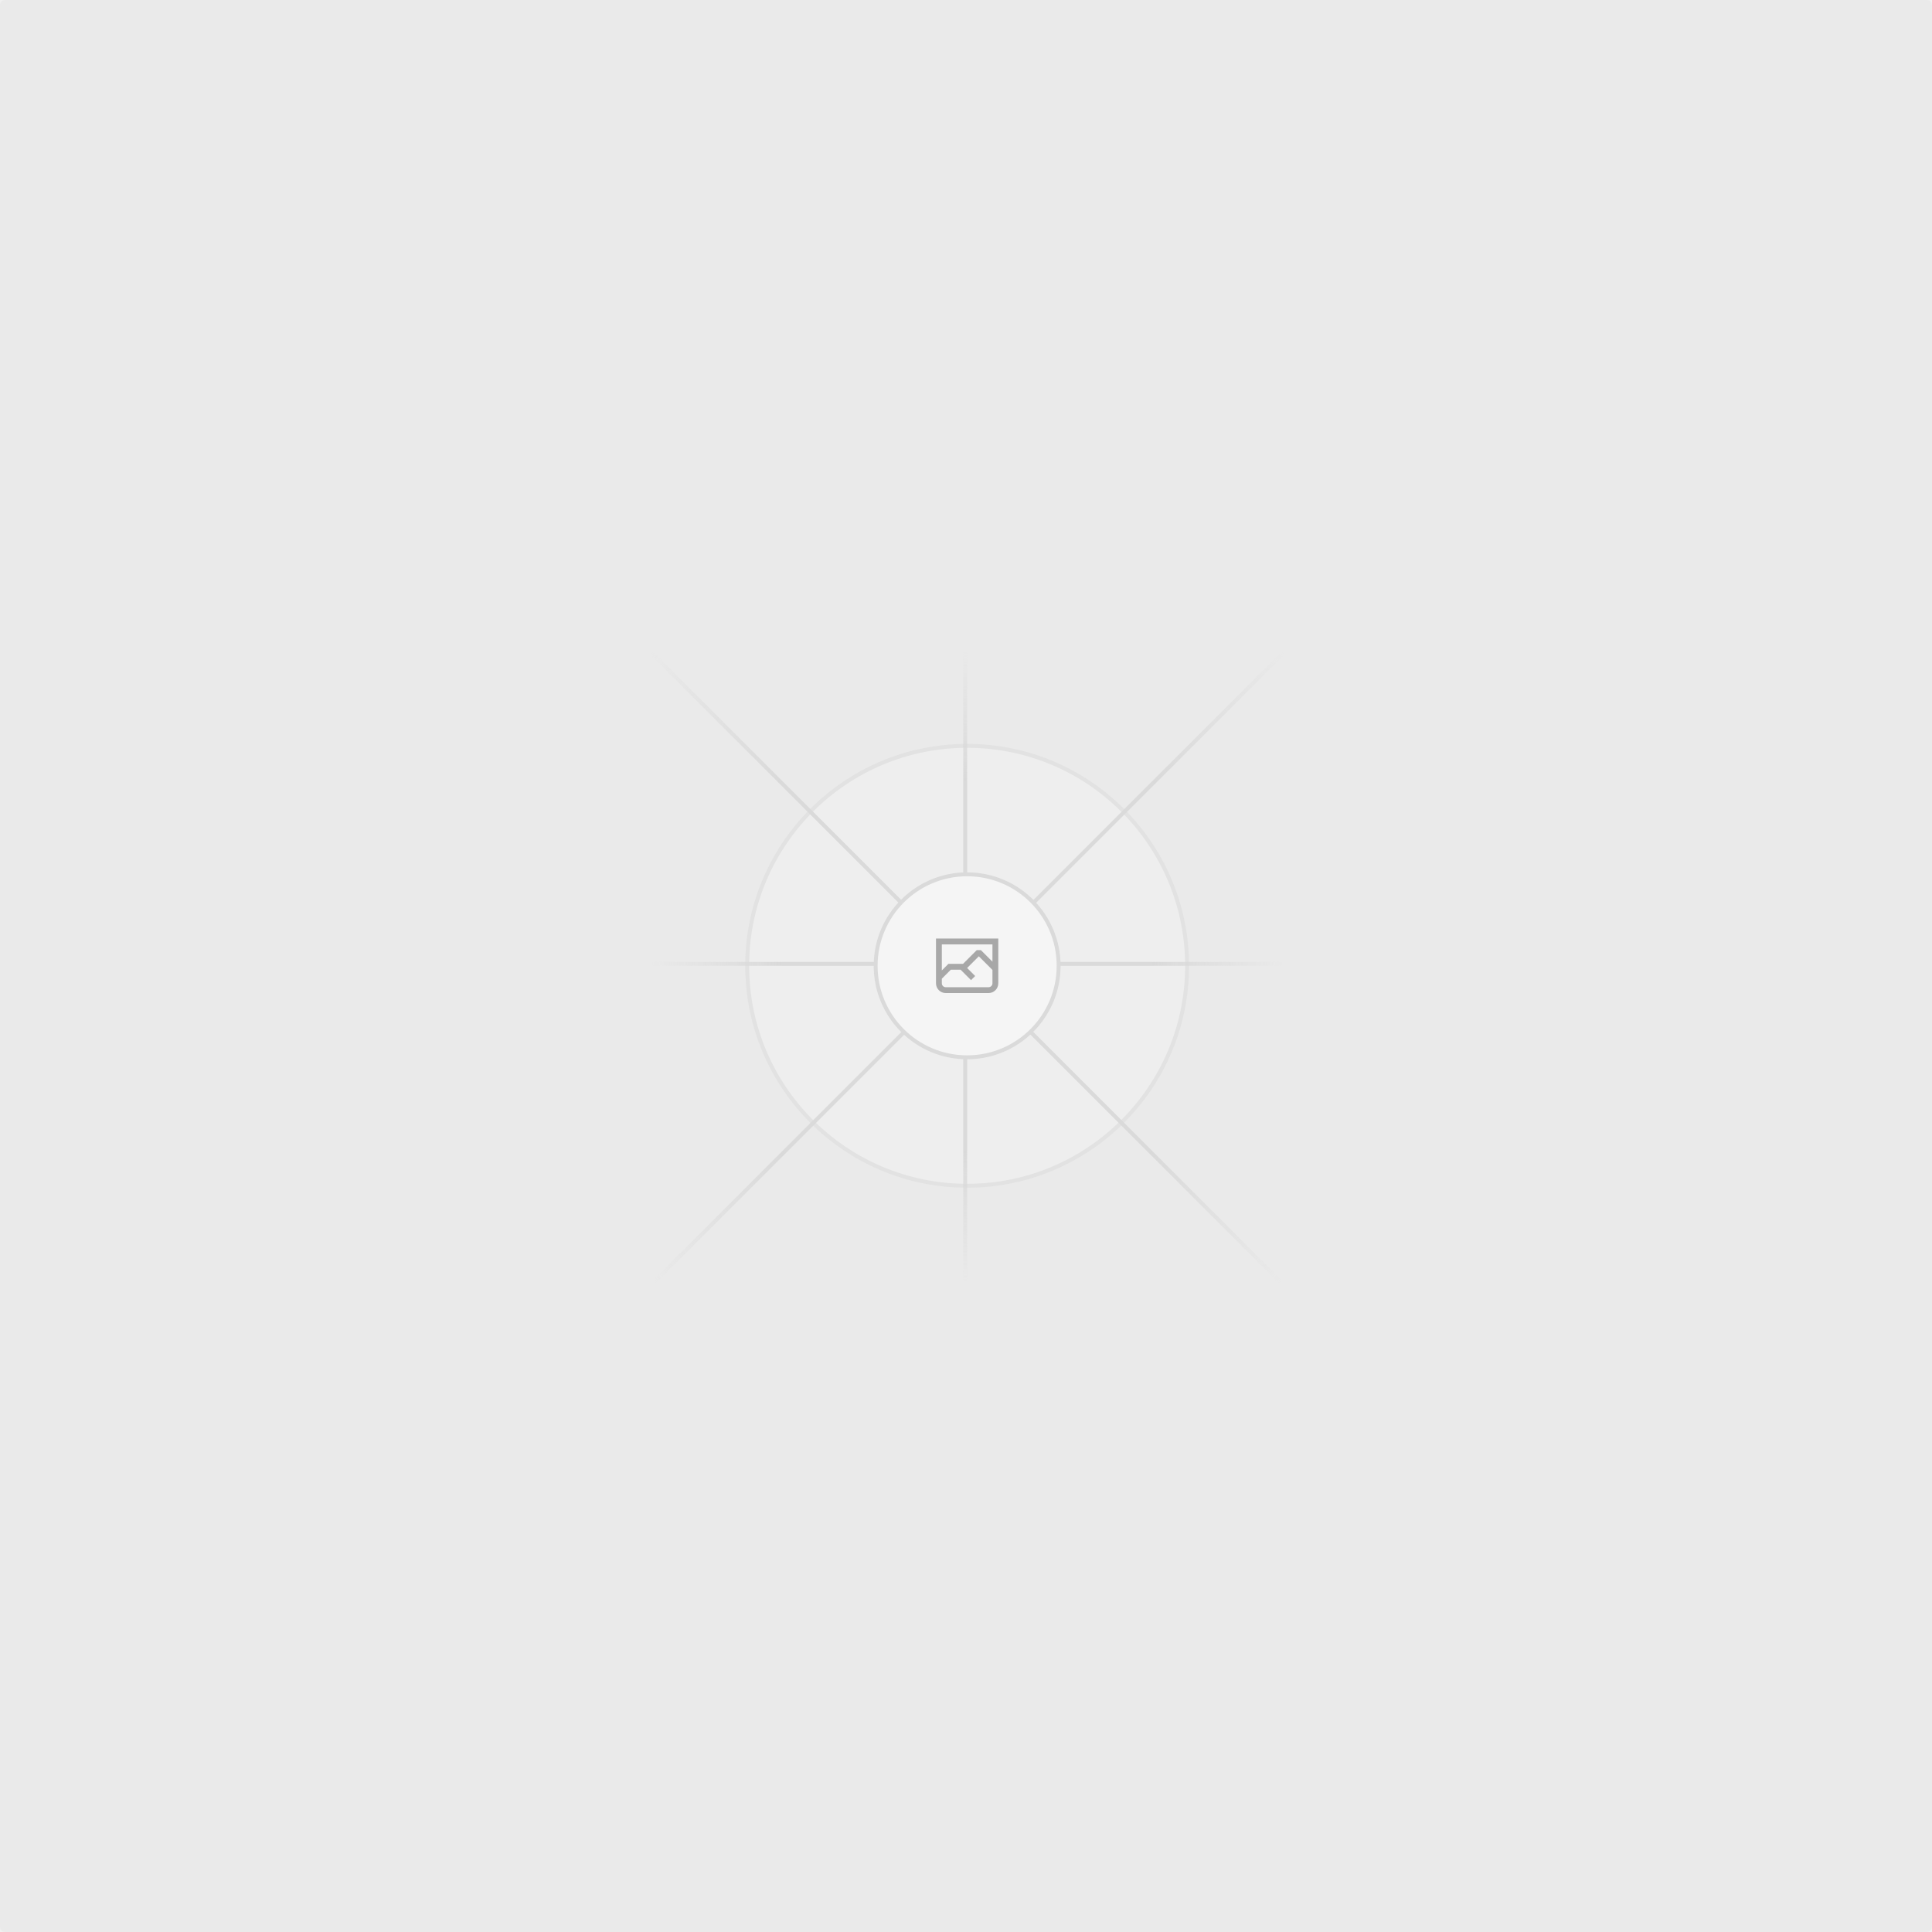
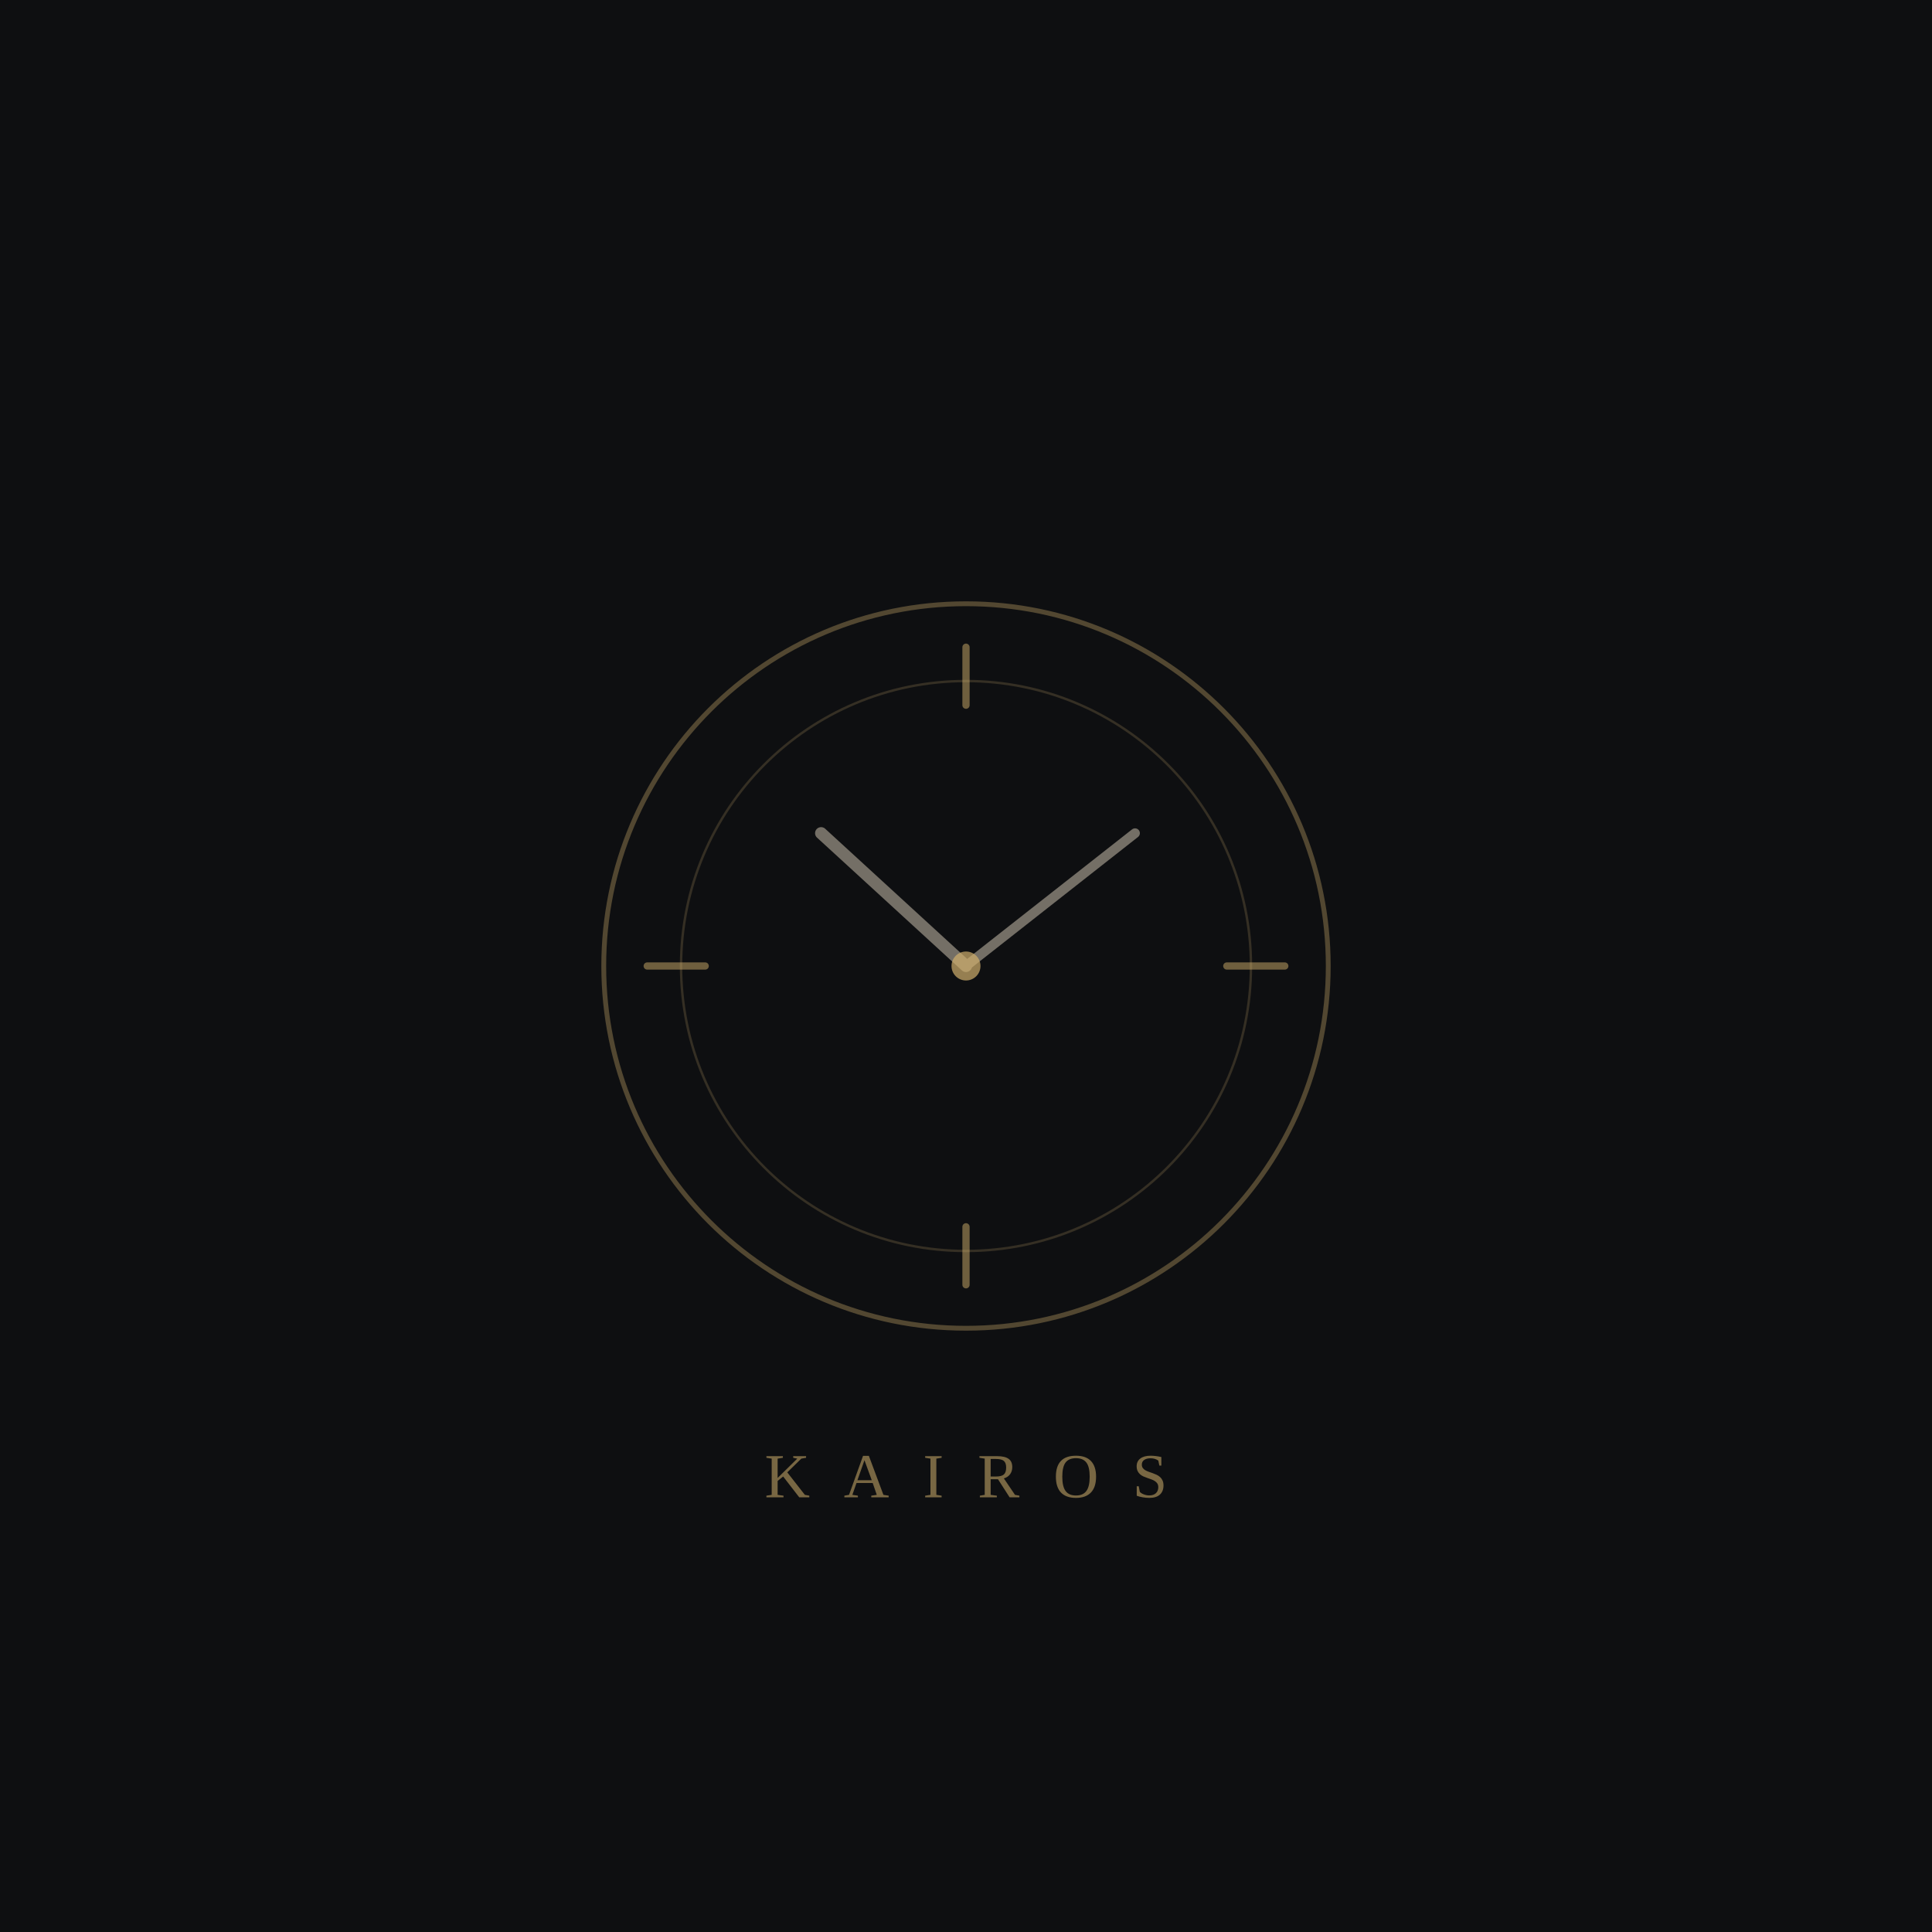
- <svg xmlns="http://www.w3.org/2000/svg" width="1200" height="1200" fill="none">
-   <rect width="1200" height="1200" fill="#EAEAEA" rx="3" />
-   <g opacity=".5">
-     <g opacity=".5">
-       <path fill="#FAFAFA" d="M600.709 736.5c-75.454 0-136.621-61.167-136.621-136.62 0-75.454 61.167-136.621 136.621-136.621 75.453 0 136.62 61.167 136.62 136.621 0 75.453-61.167 136.62-136.62 136.62Z" />
-       <path stroke="#C9C9C9" stroke-width="2.418" d="M600.709 736.5c-75.454 0-136.621-61.167-136.621-136.62 0-75.454 61.167-136.621 136.621-136.621 75.453 0 136.62 61.167 136.62 136.621 0 75.453-61.167 136.62-136.62 136.62Z" />
-     </g>
-     <path stroke="url(#a)" stroke-width="2.418" d="M0-1.209h553.581" transform="scale(1 -1) rotate(45 1163.11 91.165)" />
-     <path stroke="url(#b)" stroke-width="2.418" d="M404.846 598.671h391.726" />
-     <path stroke="url(#c)" stroke-width="2.418" d="M599.5 795.742V404.017" />
-     <path stroke="url(#d)" stroke-width="2.418" d="m795.717 796.597-391.441-391.44" />
-     <path fill="#fff" d="M600.709 656.704c-31.384 0-56.825-25.441-56.825-56.824 0-31.384 25.441-56.825 56.825-56.825 31.383 0 56.824 25.441 56.824 56.825 0 31.383-25.441 56.824-56.824 56.824Z" />
-     <g clip-path="url(#e)">
-       <path fill="#666" fill-rule="evenodd" d="M616.426 586.58h-31.434v16.176l3.553-3.554.531-.531h9.068l.074-.074 8.463-8.463h2.565l7.18 7.181V586.58Zm-15.715 14.654 3.698 3.699 1.283 1.282-2.565 2.565-1.282-1.283-5.2-5.199h-6.066l-5.514 5.514-.073.073v2.876a2.418 2.418 0 0 0 2.418 2.418h26.598a2.418 2.418 0 0 0 2.418-2.418v-8.317l-8.463-8.463-7.181 7.181-.071.072Zm-19.347 5.442v4.085a6.045 6.045 0 0 0 6.046 6.045h26.598a6.044 6.044 0 0 0 6.045-6.045v-7.108l1.356-1.355-1.282-1.283-.074-.073v-17.989h-38.689v23.43l-.146.146.146.147Z" clip-rule="evenodd" />
-     </g>
-     <path stroke="#C9C9C9" stroke-width="2.418" d="M600.709 656.704c-31.384 0-56.825-25.441-56.825-56.824 0-31.384 25.441-56.825 56.825-56.825 31.383 0 56.824 25.441 56.824 56.825 0 31.383-25.441 56.824-56.824 56.824Z" />
+ <svg xmlns="http://www.w3.org/2000/svg" viewBox="0 0 800 800" role="img" aria-label="Kairos placeholder">
+   <rect width="800" height="800" fill="#0E0F11" />
+   <circle cx="400" cy="400" r="150" fill="none" stroke="#D0AF6C" stroke-width="2" opacity="0.35" />
+   <circle cx="400" cy="400" r="118" fill="none" stroke="#D0AF6C" stroke-width="1" opacity="0.2" />
+   <g stroke="#D0AF6C" stroke-width="3" stroke-linecap="round" opacity="0.5">
+     <line x1="400" y1="268" x2="400" y2="292" />
+     <line x1="532" y1="400" x2="508" y2="400" />
+     <line x1="400" y1="532" x2="400" y2="508" />
+     <line x1="268" y1="400" x2="292" y2="400" />
  </g>
-   <defs>
-     <linearGradient id="a" x1="554.061" x2="-.48" y1=".083" y2=".087" gradientUnits="userSpaceOnUse">
-       <stop stop-color="#C9C9C9" stop-opacity="0" />
-       <stop offset=".208" stop-color="#C9C9C9" />
-       <stop offset=".792" stop-color="#C9C9C9" />
-       <stop offset="1" stop-color="#C9C9C9" stop-opacity="0" />
-     </linearGradient>
-     <linearGradient id="b" x1="796.912" x2="404.507" y1="599.963" y2="599.965" gradientUnits="userSpaceOnUse">
-       <stop stop-color="#C9C9C9" stop-opacity="0" />
-       <stop offset=".208" stop-color="#C9C9C9" />
-       <stop offset=".792" stop-color="#C9C9C9" />
-       <stop offset="1" stop-color="#C9C9C9" stop-opacity="0" />
-     </linearGradient>
-     <linearGradient id="c" x1="600.792" x2="600.794" y1="403.677" y2="796.082" gradientUnits="userSpaceOnUse">
-       <stop stop-color="#C9C9C9" stop-opacity="0" />
-       <stop offset=".208" stop-color="#C9C9C9" />
-       <stop offset=".792" stop-color="#C9C9C9" />
-       <stop offset="1" stop-color="#C9C9C9" stop-opacity="0" />
-     </linearGradient>
-     <linearGradient id="d" x1="404.85" x2="796.972" y1="403.903" y2="796.02" gradientUnits="userSpaceOnUse">
-       <stop stop-color="#C9C9C9" stop-opacity="0" />
-       <stop offset=".208" stop-color="#C9C9C9" />
-       <stop offset=".792" stop-color="#C9C9C9" />
-       <stop offset="1" stop-color="#C9C9C9" stop-opacity="0" />
-     </linearGradient>
-     <clipPath id="e">
-       <path fill="#fff" d="M581.364 580.535h38.689v38.689h-38.689z" />
-     </clipPath>
-   </defs>
+   <g stroke="#F0E4CE" stroke-linecap="round" opacity="0.45">
+     <line x1="400" y1="400" x2="340" y2="345" stroke-width="5" />
+     <line x1="400" y1="400" x2="470" y2="345" stroke-width="4" />
+   </g>
+   <circle cx="400" cy="400" r="6" fill="#D0AF6C" opacity="0.7" />
+   <text x="400" y="620" text-anchor="middle" fill="#D0AF6C" opacity="0.55" font-family="Georgia, 'Times New Roman', serif" font-size="26" letter-spacing="14">KAIROS</text>
</svg>
